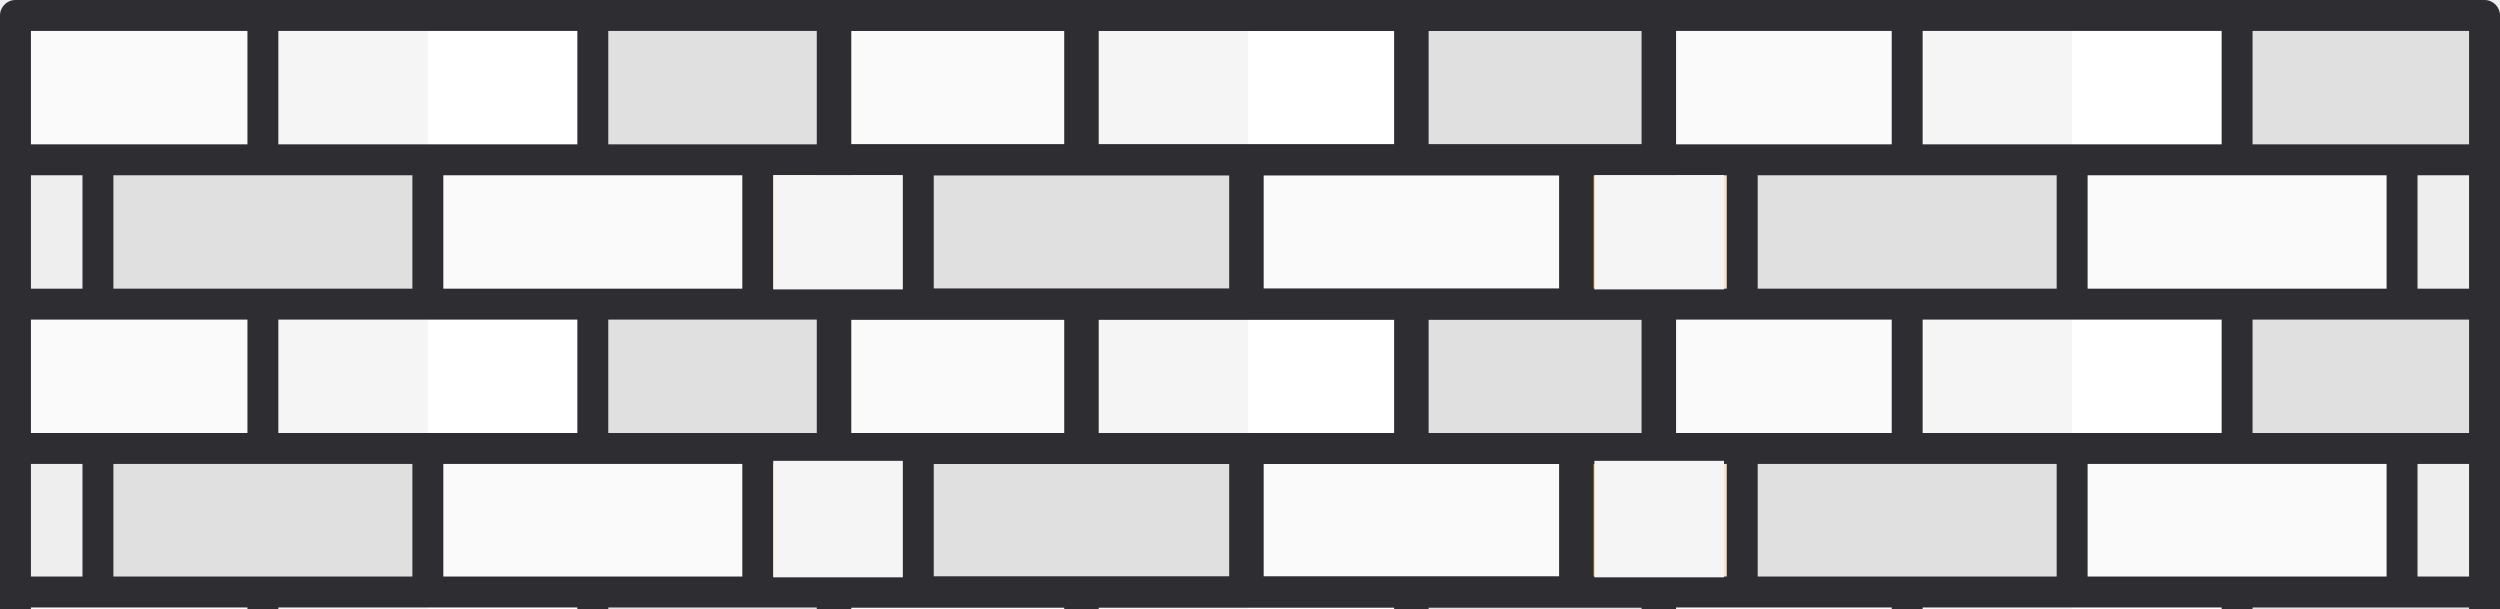
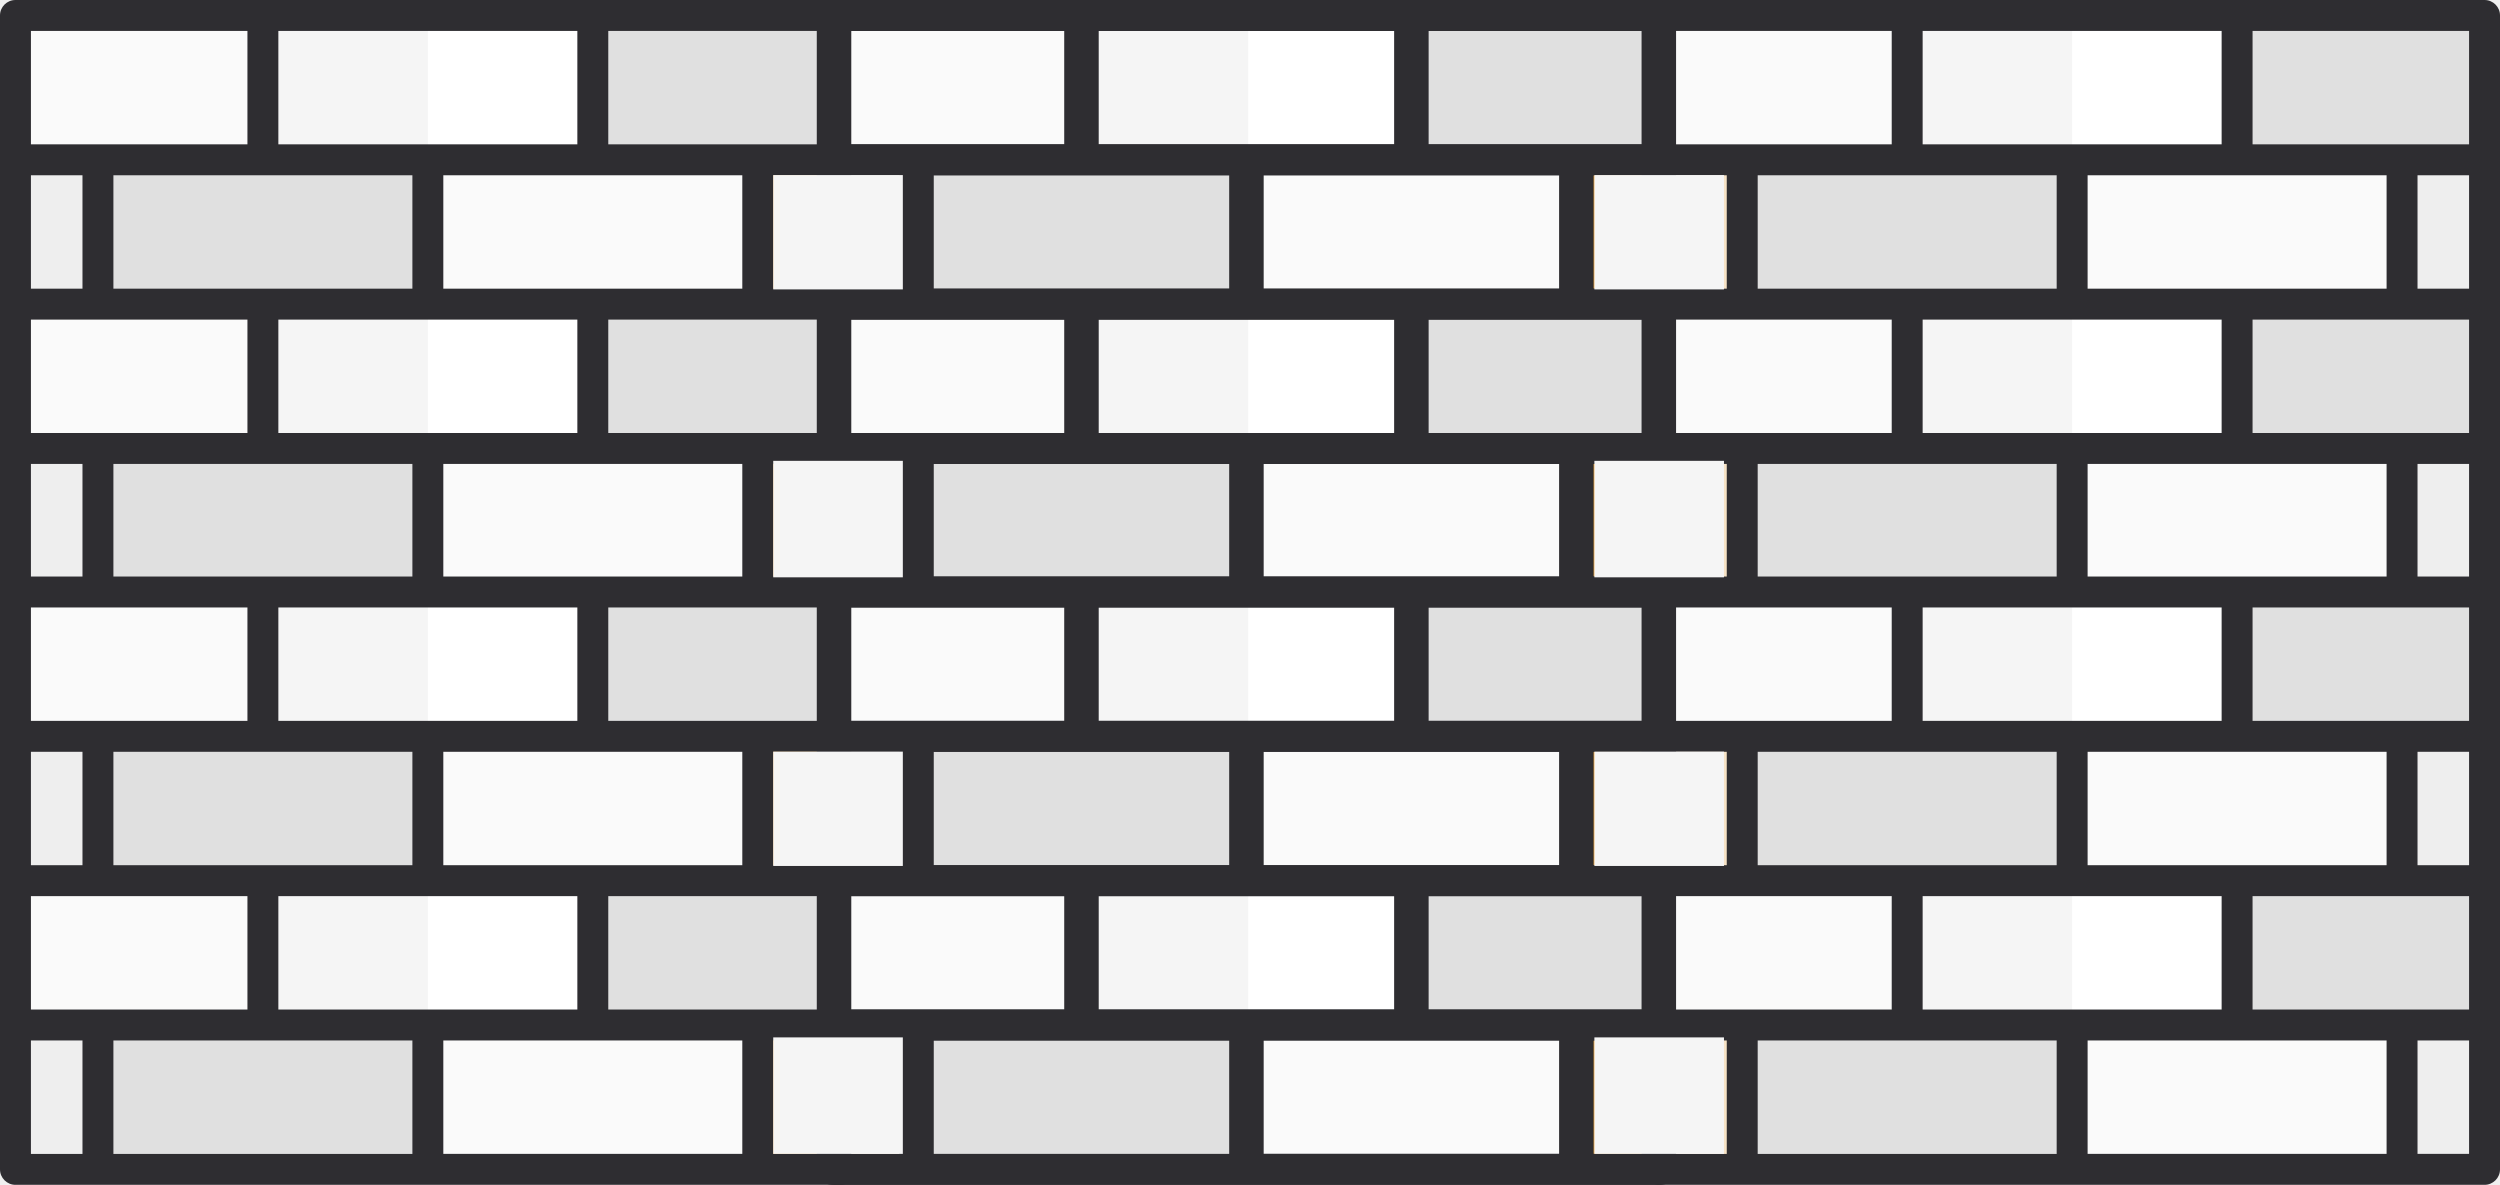
- <svg xmlns="http://www.w3.org/2000/svg" version="1.1" id="Layer_1" x="0px" y="0px" width="572.368px" height="139.264px" viewBox="0 0 572.368 139.264" enable-background="new 0 0 572.368 139.264" xml:space="preserve">
+ <svg xmlns="http://www.w3.org/2000/svg" version="1.1" id="Layer_1" x="0px" y="0px" width="572.368px" height="271.264px" viewBox="0 0 572.368 271.264" enable-background="new 0 0 572.368 271.264" xml:space="preserve">
  <rect x="3.541" y="3.54" fill="#EEEEEE" width="94.416" height="132.184" />
  <g>
    <rect x="97.957" y="3.54" fill="#FAFAFA" width="94.416" height="132.184" />
    <rect x="97.957" y="102.677" fill="#FAFAFA" width="75.533" height="33.047" />
  </g>
  <g>
    <rect x="60.19" y="69.631" fill="#F5F5F5" width="75.533" height="33.046" />
    <rect x="60.19" y="3.54" fill="#F5F5F5" width="75.533" height="33.046" />
  </g>
  <g>
    <rect x="97.957" y="3.54" fill="#FFFFFF" width="37.767" height="33.046" />
    <rect x="97.957" y="69.631" fill="#FFFFFF" width="37.767" height="33.046" />
  </g>
  <rect x="3.541" y="3.54" fill="#FAFAFA" width="56.65" height="33.046" />
  <rect x="135.723" y="3.54" fill="#E0E0E0" width="56.649" height="33.046" />
  <rect x="3.541" y="69.631" fill="#FAFAFA" width="56.65" height="33.046" />
  <rect x="135.723" y="69.631" fill="#E0E0E0" width="56.649" height="33.046" />
  <g>
    <rect x="173.489" y="102.677" fill="#E9A440" width="18.883" height="33.047" />
    <rect x="173.489" y="36.586" fill="#E9A440" width="18.883" height="33.045" />
  </g>
  <rect x="22.424" y="102.677" fill="#E0E0E0" width="75.533" height="33.047" />
  <rect x="97.957" y="36.586" fill="#FAFAFA" width="75.533" height="33.045" />
  <rect x="22.424" y="36.586" fill="#E0E0E0" width="75.533" height="33.045" />
  <path fill="#2E2D31" d="M192.372,0H3.541C1.585,0,0,1.585,0,3.54v132.184c0,1.954,1.585,3.54,3.541,3.54h188.832  c1.956,0,3.541-1.586,3.541-3.54V3.54C195.913,1.585,194.328,0,192.372,0z M139.263,99.137V73.172h49.568v25.966H139.263z   M63.73,99.137V73.172h68.452v25.966H63.73z M7.082,99.137V73.172H56.65v25.966H7.082z M94.416,40.127V66.09H25.964V40.127H94.416z   M169.949,40.127V66.09h-68.452V40.127H169.949z M188.832,40.127V66.09H177.03V40.127H188.832z M18.883,66.09H7.082V40.127h11.801  V66.09z M188.832,33.046h-49.568V7.081h49.568V33.046L188.832,33.046z M132.182,7.081v25.964H63.73V7.081H132.182z M56.649,7.081  v25.964H7.082V7.081H56.649z M7.082,106.218h11.801v25.965H7.082V106.218z M25.964,106.218h68.452v25.965H25.964V106.218z   M101.497,132.182v-25.965h68.452v25.965H101.497z M177.03,132.182v-25.965h11.802v25.965H177.03z" />
  <rect x="379.995" y="3.54" fill="#F7E3C6" width="94.416" height="132.184" />
  <g>
    <rect x="474.411" y="3.54" fill="#FAFAFA" width="94.416" height="132.184" />
    <rect x="474.411" y="102.677" fill="#FAFAFA" width="75.533" height="33.047" />
  </g>
  <g>
    <rect x="436.647" y="69.631" fill="#F5F5F5" width="75.531" height="33.046" />
    <rect x="436.647" y="3.54" fill="#F5F5F5" width="75.531" height="33.046" />
  </g>
  <g>
    <rect x="474.411" y="3.54" fill="#FFFFFF" width="37.768" height="33.046" />
    <rect x="474.411" y="69.631" fill="#FFFFFF" width="37.768" height="33.046" />
  </g>
  <rect x="379.995" y="3.54" fill="#FAFAFA" width="56.65" height="33.046" />
  <rect x="512.178" y="3.54" fill="#E0E0E0" width="56.648" height="33.046" />
  <rect x="379.995" y="69.631" fill="#FAFAFA" width="56.65" height="33.046" />
  <rect x="512.178" y="69.631" fill="#E0E0E0" width="56.648" height="33.046" />
  <g>
    <rect x="549.944" y="102.677" fill="#EEEEEE" width="18.883" height="33.047" />
    <rect x="549.944" y="36.586" fill="#EEEEEE" width="18.883" height="33.045" />
  </g>
  <rect x="398.877" y="102.677" fill="#E0E0E0" width="75.533" height="33.047" />
  <rect x="474.411" y="36.586" fill="#FAFAFA" width="75.533" height="33.045" />
  <rect x="398.877" y="36.586" fill="#E0E0E0" width="75.533" height="33.045" />
  <path fill="#2E2D31" d="M568.827,0H379.995c-1.955,0-3.541,1.585-3.541,3.54v132.184c0,1.954,1.586,3.54,3.541,3.54h188.832  c1.955,0,3.541-1.586,3.541-3.54V3.54C572.368,1.585,570.782,0,568.827,0z M515.717,99.137V73.172h49.568v25.966H515.717z   M440.184,99.137V73.172h68.453v25.966H440.184z M383.536,99.137V73.172h49.568v25.966H383.536z M470.87,40.127V66.09h-68.451  V40.127H470.87z M546.403,40.127V66.09h-68.451V40.127H546.403z M565.286,40.127V66.09h-11.801V40.127H565.286z M395.336,66.09  h-11.801V40.127h11.801V66.09z M565.286,33.046h-49.568V7.081h49.568V33.046L565.286,33.046z M508.637,7.081v25.964h-68.453V7.081  H508.637z M433.104,7.081v25.964h-49.568V7.081H433.104z M383.536,106.218h11.801v25.965h-11.801V106.218z M402.418,106.218h68.451  v25.965h-68.451V106.218z M477.952,132.182v-25.965h68.451v25.965H477.952z M553.485,132.182v-25.965h11.801v25.965H553.485z" />
  <rect x="191.358" y="3.54" fill="#F7E3C6" width="94.416" height="132.184" />
  <g>
    <rect x="285.774" y="3.54" fill="#FAFAFA" width="94.416" height="132.184" />
    <rect x="285.774" y="102.677" fill="#FAFAFA" width="75.533" height="33.047" />
  </g>
  <g>
    <rect x="248.008" y="69.631" fill="#F5F5F5" width="75.534" height="33.046" />
    <rect x="248.008" y="3.54" fill="#F5F5F5" width="75.534" height="33.046" />
  </g>
  <g>
    <rect x="285.774" y="3.54" fill="#FFFFFF" width="37.768" height="33.046" />
    <rect x="285.774" y="69.631" fill="#FFFFFF" width="37.768" height="33.046" />
  </g>
  <rect x="191.358" y="3.54" fill="#FAFAFA" width="56.65" height="33.046" />
  <rect x="323.542" y="3.54" fill="#E0E0E0" width="56.648" height="33.046" />
  <rect x="191.358" y="69.631" fill="#FAFAFA" width="56.65" height="33.046" />
  <rect x="323.542" y="69.631" fill="#E0E0E0" width="56.648" height="33.046" />
  <g>
    <rect x="361.308" y="102.677" fill="#E9A440" width="18.883" height="33.047" />
    <rect x="361.308" y="36.586" fill="#E9A440" width="18.883" height="33.045" />
  </g>
  <rect x="210.242" y="102.677" fill="#E0E0E0" width="75.533" height="33.047" />
  <rect x="285.774" y="36.586" fill="#FAFAFA" width="75.533" height="33.045" />
  <rect x="210.242" y="36.586" fill="#E0E0E0" width="75.533" height="33.045" />
  <path fill="#2E2D31" d="M380.19,0H191.358c-1.956,0-3.541,1.585-3.541,3.54v132.184c0,1.954,1.585,3.54,3.541,3.54H380.19  c1.955,0,3.541-1.586,3.541-3.54V3.54C383.731,1.585,382.146,0,380.19,0z M327.081,99.137V73.172h49.568v25.966H327.081z   M251.548,99.137V73.172H320v25.966H251.548z M194.899,99.137V73.172h49.568v25.966H194.899z M282.234,40.127V66.09h-68.452V40.127  H282.234z M357.767,40.127V66.09h-68.451V40.127H357.767z M376.649,40.127V66.09h-11.801V40.127H376.649z M206.701,66.09H194.9  V40.127h11.801V66.09z M376.649,33.046h-49.568V7.081h49.568V33.046L376.649,33.046z M320,7.081v25.964h-68.453V7.081H320z   M244.467,7.081v25.964h-49.568V7.081H244.467z M194.899,106.218H206.7v25.965h-11.801V106.218z M213.782,106.218h68.452v25.965  h-68.452V106.218L213.782,106.218z M289.315,132.182v-25.965h68.451v25.965H289.315z M364.849,132.182v-25.965h11.801v25.965  H364.849z" />
  <path fill="#2E2D31" d="M379.372,0H190.541C188.585,0,187,1.585,187,3.54v132.184c0,1.954,1.585,3.54,3.541,3.54h188.833  c1.955,0,3.541-1.586,3.541-3.54V3.54C382.913,1.585,381.329,0,379.372,0z M326.263,99.137V73.172h49.567v25.966H326.263z   M250.73,99.137V73.172h68.452v25.966H250.73z M194.082,99.137V73.172h49.568v25.966H194.082z M281.416,40.127V66.09h-68.452V40.127  H281.416z M356.95,40.127V66.09h-68.453V40.127H356.95z M375.833,40.127V66.09H364.03V40.127H375.833z M205.883,66.09h-11.801  V40.127h11.801V66.09z M375.833,33.046h-49.568V7.081h49.568V33.046L375.833,33.046z M319.182,7.081v25.964H250.73V7.081H319.182z   M243.649,7.081v25.964h-49.567V7.081H243.649z M194.082,106.218h11.801v25.965h-11.801V106.218z M212.964,106.218h68.452v25.965  h-68.452V106.218z M288.497,132.182v-25.965h68.453v25.965H288.497z M364.03,132.182v-25.965h11.803v25.965H364.03z" />
  <rect x="3.541" y="135.54" fill="#EEEEEE" width="94.416" height="132.184" />
  <g>
    <rect x="97.957" y="135.54" fill="#FAFAFA" width="94.416" height="132.184" />
    <rect x="97.957" y="234.677" fill="#FAFAFA" width="75.533" height="33.047" />
  </g>
  <g>
    <rect x="60.19" y="201.631" fill="#F5F5F5" width="75.533" height="33.046" />
    <rect x="60.19" y="135.54" fill="#F5F5F5" width="75.533" height="33.046" />
  </g>
  <g>
    <rect x="97.957" y="135.54" fill="#FFFFFF" width="37.767" height="33.046" />
    <rect x="97.957" y="201.631" fill="#FFFFFF" width="37.767" height="33.046" />
  </g>
  <rect x="3.541" y="135.54" fill="#FAFAFA" width="56.65" height="33.046" />
  <rect x="135.723" y="135.54" fill="#E0E0E0" width="56.649" height="33.046" />
  <rect x="3.541" y="201.631" fill="#FAFAFA" width="56.65" height="33.046" />
  <rect x="135.723" y="201.631" fill="#E0E0E0" width="56.649" height="33.046" />
  <g>
    <rect x="173.489" y="234.677" fill="#E9A440" width="18.883" height="33.047" />
    <rect x="173.489" y="168.586" fill="#E9A440" width="18.883" height="33.045" />
  </g>
  <rect x="22.424" y="234.677" fill="#E0E0E0" width="75.533" height="33.047" />
  <rect x="97.957" y="168.586" fill="#FAFAFA" width="75.533" height="33.045" />
  <rect x="22.424" y="168.586" fill="#E0E0E0" width="75.533" height="33.045" />
  <path fill="#2E2D31" d="M192.372,132H3.541C1.585,132,0,133.585,0,135.54v132.184c0,1.954,1.585,3.54,3.541,3.54h188.832  c1.956,0,3.541-1.586,3.541-3.54V135.54C195.913,133.585,194.328,132,192.372,132z M139.263,231.137v-25.966h49.568v25.966H139.263z   M63.73,231.137v-25.966h68.452v25.966H63.73z M7.082,231.137v-25.966H56.65v25.966H7.082z M94.416,172.127v25.963H25.964v-25.963  H94.416z M169.949,172.127v25.963h-68.452v-25.963H169.949z M188.832,172.127v25.963H177.03v-25.963H188.832z M18.883,198.09H7.082  v-25.963h11.801V198.09z M188.832,165.046h-49.568v-25.965h49.568V165.046L188.832,165.046z M132.182,139.081v25.964H63.73v-25.964  H132.182z M56.649,139.081v25.964H7.082v-25.964H56.649z M7.082,238.218h11.801v25.965H7.082V238.218z M25.964,238.218h68.452  v25.965H25.964V238.218z M101.497,264.182v-25.965h68.452v25.965H101.497z M177.03,264.182v-25.965h11.802v25.965H177.03z" />
  <rect x="379.995" y="135.54" fill="#F7E3C6" width="94.416" height="132.184" />
  <g>
    <rect x="474.411" y="135.54" fill="#FAFAFA" width="94.416" height="132.184" />
    <rect x="474.411" y="234.677" fill="#FAFAFA" width="75.533" height="33.047" />
  </g>
  <g>
    <rect x="436.647" y="201.631" fill="#F5F5F5" width="75.531" height="33.046" />
    <rect x="436.647" y="135.54" fill="#F5F5F5" width="75.531" height="33.046" />
  </g>
  <g>
    <rect x="474.411" y="135.54" fill="#FFFFFF" width="37.768" height="33.046" />
    <rect x="474.411" y="201.631" fill="#FFFFFF" width="37.768" height="33.046" />
  </g>
  <rect x="379.995" y="135.54" fill="#FAFAFA" width="56.65" height="33.046" />
  <rect x="512.178" y="135.54" fill="#E0E0E0" width="56.648" height="33.046" />
  <rect x="379.995" y="201.631" fill="#FAFAFA" width="56.65" height="33.046" />
  <rect x="512.178" y="201.631" fill="#E0E0E0" width="56.648" height="33.046" />
  <g>
    <rect x="549.944" y="234.677" fill="#EEEEEE" width="18.883" height="33.047" />
    <rect x="549.944" y="168.586" fill="#EEEEEE" width="18.883" height="33.045" />
  </g>
  <rect x="398.877" y="234.677" fill="#E0E0E0" width="75.533" height="33.047" />
  <rect x="474.411" y="168.586" fill="#FAFAFA" width="75.533" height="33.045" />
  <rect x="398.877" y="168.586" fill="#E0E0E0" width="75.533" height="33.045" />
  <path fill="#2E2D31" d="M568.827,132H379.995c-1.955,0-3.541,1.585-3.541,3.54v132.184c0,1.954,1.586,3.54,3.541,3.54h188.832  c1.955,0,3.541-1.586,3.541-3.54V135.54C572.368,133.585,570.782,132,568.827,132z M515.717,231.137v-25.966h49.568v25.966H515.717z   M440.184,231.137v-25.966h68.453v25.966H440.184z M383.536,231.137v-25.966h49.568v25.966H383.536z M470.87,172.127v25.963h-68.451  v-25.963H470.87z M546.403,172.127v25.963h-68.451v-25.963H546.403z M565.286,172.127v25.963h-11.801v-25.963H565.286z   M395.336,198.09h-11.801v-25.963h11.801V198.09z M565.286,165.046h-49.568v-25.965h49.568V165.046L565.286,165.046z   M508.637,139.081v25.964h-68.453v-25.964H508.637z M433.104,139.081v25.964h-49.568v-25.964H433.104z M383.536,238.218h11.801  v25.965h-11.801V238.218z M402.418,238.218h68.451v25.965h-68.451V238.218z M477.952,264.182v-25.965h68.451v25.965H477.952z   M553.485,264.182v-25.965h11.801v25.965H553.485z" />
  <rect x="191.358" y="135.54" fill="#F7E3C6" width="94.416" height="132.184" />
  <g>
    <rect x="285.774" y="135.54" fill="#FAFAFA" width="94.416" height="132.184" />
    <rect x="285.774" y="234.677" fill="#FAFAFA" width="75.533" height="33.047" />
  </g>
  <g>
    <rect x="248.008" y="201.631" fill="#F5F5F5" width="75.534" height="33.046" />
    <rect x="248.008" y="135.54" fill="#F5F5F5" width="75.534" height="33.046" />
  </g>
  <g>
    <rect x="285.774" y="135.54" fill="#FFFFFF" width="37.768" height="33.046" />
    <rect x="285.774" y="201.631" fill="#FFFFFF" width="37.768" height="33.046" />
  </g>
  <rect x="191.358" y="135.54" fill="#FAFAFA" width="56.65" height="33.046" />
  <rect x="323.542" y="135.54" fill="#E0E0E0" width="56.648" height="33.046" />
  <rect x="191.358" y="201.631" fill="#FAFAFA" width="56.65" height="33.046" />
  <rect x="323.542" y="201.631" fill="#E0E0E0" width="56.648" height="33.046" />
  <g>
    <rect x="361.308" y="234.677" fill="#E9A440" width="18.883" height="33.047" />
    <rect x="361.308" y="168.586" fill="#E9A440" width="18.883" height="33.045" />
  </g>
  <rect x="210.242" y="234.677" fill="#E0E0E0" width="75.533" height="33.047" />
  <rect x="285.774" y="168.586" fill="#FAFAFA" width="75.533" height="33.045" />
  <rect x="210.242" y="168.586" fill="#E0E0E0" width="75.533" height="33.045" />
  <path fill="#2E2D31" d="M380.19,132H191.358c-1.956,0-3.541,1.585-3.541,3.54v132.184c0,1.954,1.585,3.54,3.541,3.54H380.19  c1.955,0,3.541-1.586,3.541-3.54V135.54C383.731,133.585,382.146,132,380.19,132z M327.081,231.137v-25.966h49.568v25.966H327.081z   M251.548,231.137v-25.966H320v25.966H251.548z M194.899,231.137v-25.966h49.568v25.966H194.899z M282.234,172.127v25.963h-68.452  v-25.963H282.234z M357.767,172.127v25.963h-68.451v-25.963H357.767z M376.649,172.127v25.963h-11.801v-25.963H376.649z   M206.701,198.09H194.9v-25.963h11.801V198.09z M376.649,165.046h-49.568v-25.965h49.568V165.046L376.649,165.046z M320,139.081  v25.964h-68.453v-25.964H320z M244.467,139.081v25.964h-49.568v-25.964H244.467z M194.899,238.218H206.7v25.965h-11.801V238.218z   M213.782,238.218h68.452v25.965h-68.452V238.218L213.782,238.218z M289.315,264.182v-25.965h68.451v25.965H289.315z   M364.849,264.182v-25.965h11.801v25.965H364.849z" />
  <path fill="#2E2D31" d="M379.372,132H190.541c-1.956,0-3.541,1.585-3.541,3.54v132.184c0,1.954,1.585,3.54,3.541,3.54h188.833  c1.955,0,3.541-1.586,3.541-3.54V135.54C382.913,133.585,381.329,132,379.372,132z M326.263,231.137v-25.966h49.567v25.966H326.263z   M250.73,231.137v-25.966h68.452v25.966H250.73z M194.082,231.137v-25.966h49.568v25.966H194.082z M281.416,172.127v25.963h-68.452  v-25.963H281.416z M356.95,172.127v25.963h-68.453v-25.963H356.95z M375.833,172.127v25.963H364.03v-25.963H375.833z   M205.883,198.09h-11.801v-25.963h11.801V198.09z M375.833,165.046h-49.568v-25.965h49.568V165.046L375.833,165.046z   M319.182,139.081v25.964H250.73v-25.964H319.182z M243.649,139.081v25.964h-49.567v-25.964H243.649z M194.082,238.218h11.801  v25.965h-11.801V238.218z M212.964,238.218h68.452v25.965h-68.452V238.218z M288.497,264.182v-25.965h68.453v25.965H288.497z   M364.03,264.182v-25.965h11.803v25.965H364.03z" />
  <g>
    <rect x="365.03" y="237.508" fill="#F5F5F5" width="29.67" height="26.669" />
    <rect x="365.03" y="172.084" fill="#F5F5F5" width="29.67" height="26.175" />
  </g>
  <g>
    <rect x="177.03" y="237.508" fill="#F5F5F5" width="29.671" height="26.669" />
    <rect x="177.03" y="172.084" fill="#F5F5F5" width="29.671" height="26.175" />
  </g>
  <g>
    <rect x="177.03" y="105.508" fill="#F5F5F5" width="29.671" height="26.669" />
    <rect x="177.03" y="40.084" fill="#F5F5F5" width="29.671" height="26.175" />
  </g>
  <g>
    <rect x="365.03" y="105.508" fill="#F5F5F5" width="29.67" height="26.669" />
    <rect x="365.03" y="40.084" fill="#F5F5F5" width="29.67" height="26.175" />
  </g>
</svg>
